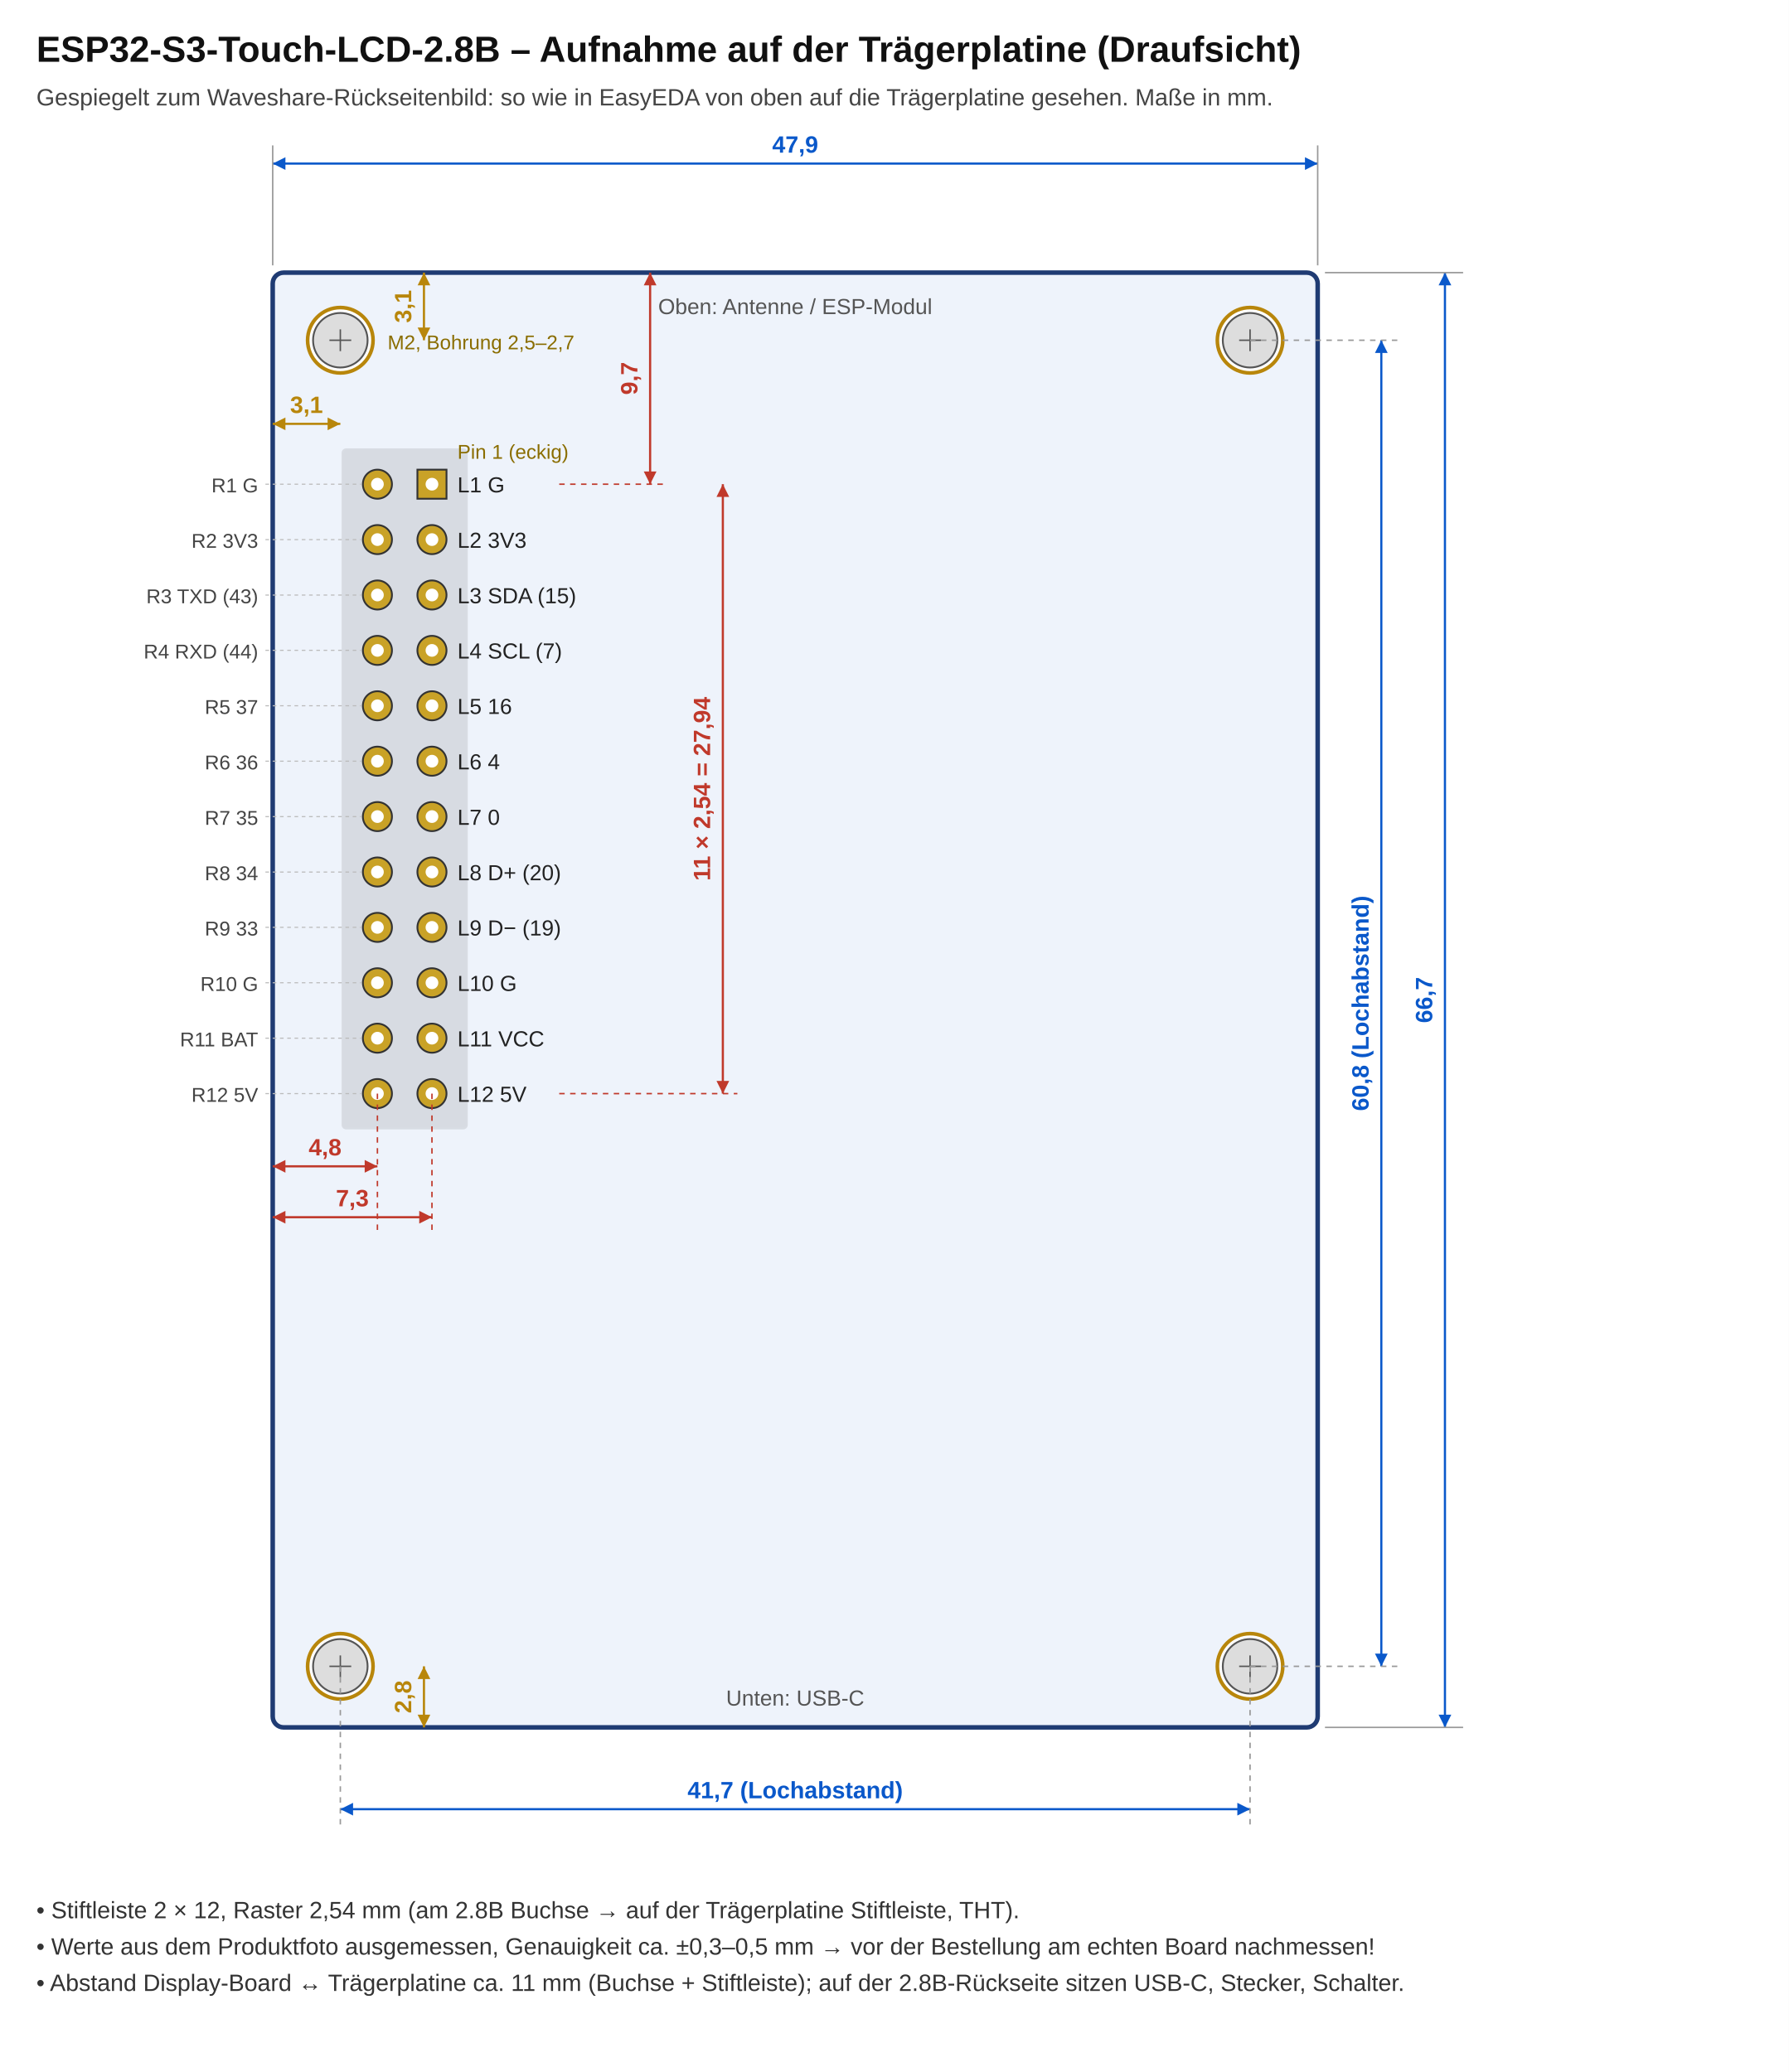
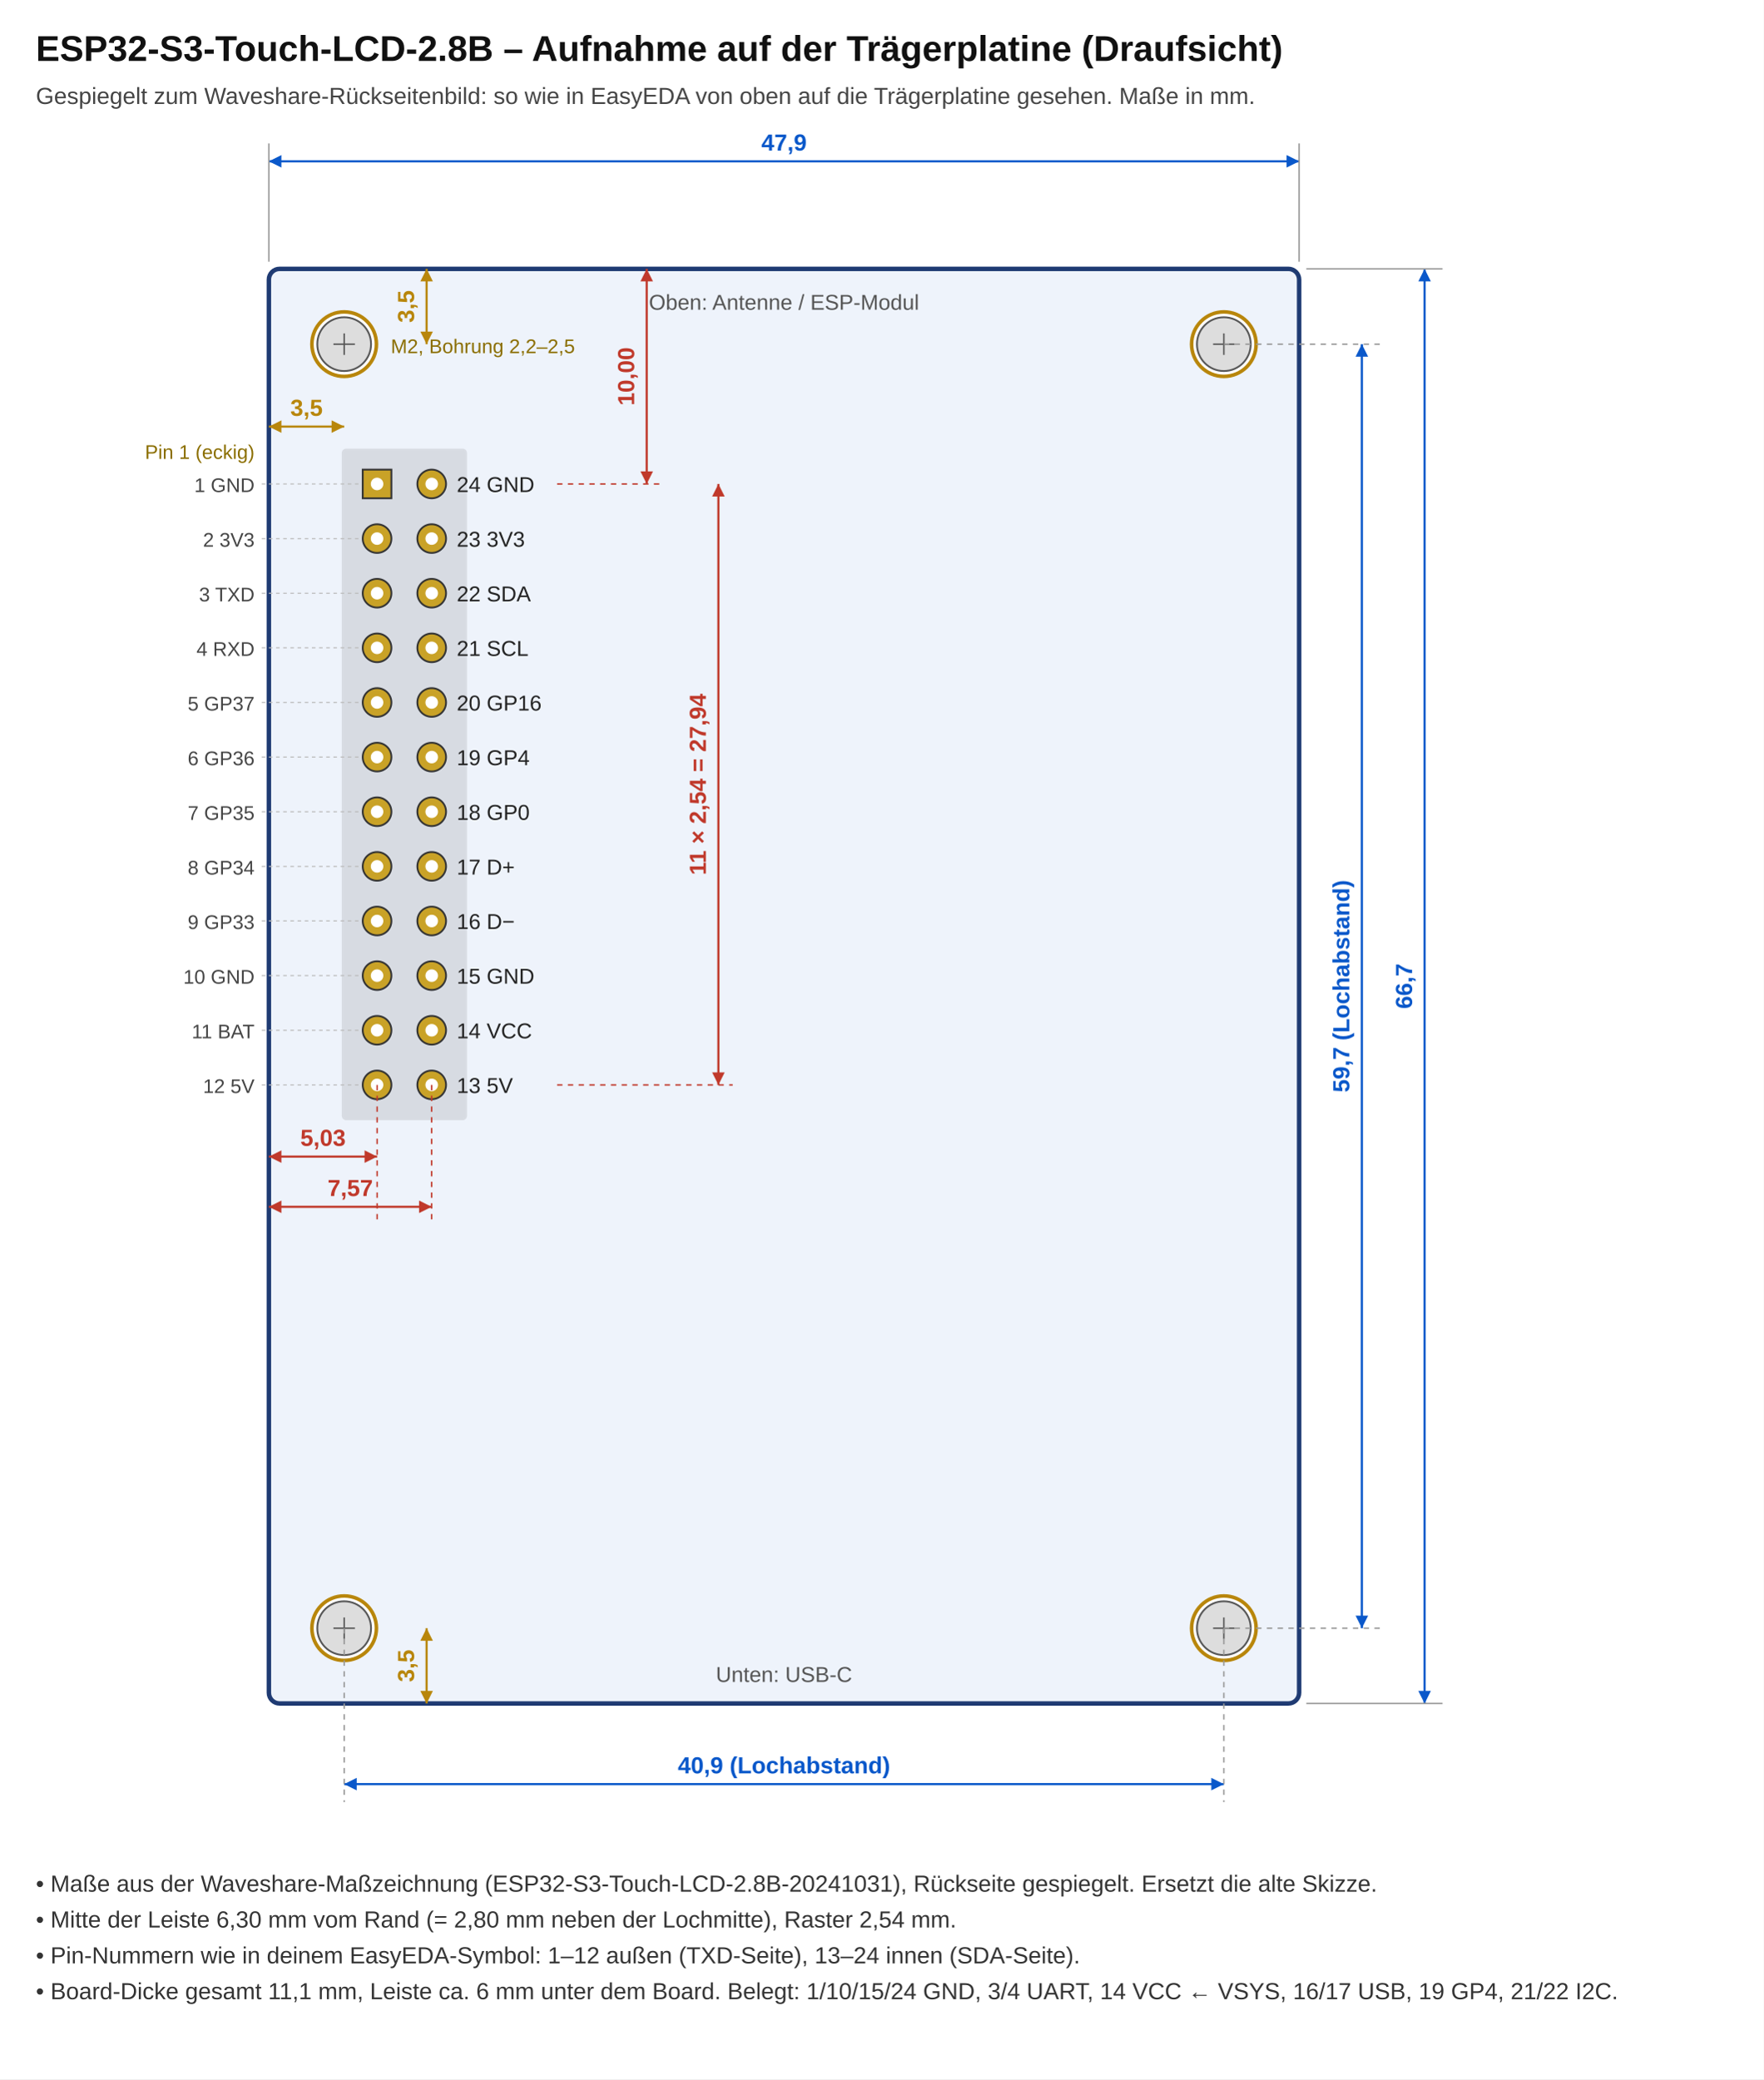
- <svg xmlns="http://www.w3.org/2000/svg" width="984" height="1140" viewBox="0 0 984 1140">
-   <rect width="984" height="1140" fill="#ffffff" />
+ <svg xmlns="http://www.w3.org/2000/svg" width="984" height="1160" viewBox="0 0 984 1160">
+   <rect width="984" height="1160" fill="#ffffff" />
  <rect x="150.0" y="150.0" width="574.8" height="800.4" fill="#eef3fb" stroke="#1f3b73" stroke-width="2.5" rx="6" />
  <text x="437.4" y="172.8" font-size="12" fill="#555" text-anchor="middle" font-weight="normal" font-family="Arial, sans-serif">Oben: Antenne / ESP-Modul</text>
  <text x="437.4" y="938.4" font-size="12" fill="#555" text-anchor="middle" font-weight="normal" font-family="Arial, sans-serif">Unten: USB-C</text>
-   <circle cx="187.2" cy="187.2" r="18.0" fill="#fff" stroke="#b8860b" stroke-width="2" />
-   <circle cx="187.2" cy="187.2" r="15.0" fill="#ddd" stroke="#555" stroke-width="1" />
-   <line x1="181.2" y1="187.2" x2="193.2" y2="187.2" stroke="#555" stroke-width="0.8" />
-   <line x1="187.2" y1="181.2" x2="187.2" y2="193.2" stroke="#555" stroke-width="0.8" />
-   <circle cx="687.6" cy="187.2" r="18.0" fill="#fff" stroke="#b8860b" stroke-width="2" />
-   <circle cx="687.6" cy="187.2" r="15.0" fill="#ddd" stroke="#555" stroke-width="1" />
-   <line x1="681.6" y1="187.2" x2="693.6" y2="187.2" stroke="#555" stroke-width="0.8" />
-   <line x1="687.6" y1="181.2" x2="687.6" y2="193.2" stroke="#555" stroke-width="0.8" />
-   <circle cx="187.2" cy="916.8" r="18.0" fill="#fff" stroke="#b8860b" stroke-width="2" />
-   <circle cx="187.2" cy="916.8" r="15.0" fill="#ddd" stroke="#555" stroke-width="1" />
-   <line x1="181.2" y1="916.8" x2="193.2" y2="916.8" stroke="#555" stroke-width="0.8" />
-   <line x1="187.2" y1="910.8" x2="187.2" y2="922.8" stroke="#555" stroke-width="0.8" />
-   <circle cx="687.6" cy="916.8" r="18.0" fill="#fff" stroke="#b8860b" stroke-width="2" />
-   <circle cx="687.6" cy="916.8" r="15.0" fill="#ddd" stroke="#555" stroke-width="1" />
-   <line x1="681.6" y1="916.8" x2="693.6" y2="916.8" stroke="#555" stroke-width="0.8" />
-   <line x1="687.6" y1="910.8" x2="687.6" y2="922.8" stroke="#555" stroke-width="0.8" />
-   <text x="213.2" y="192.2" font-size="11" fill="#8a6d00" text-anchor="start" font-weight="normal" font-family="Arial, sans-serif">M2, Bohrung 2,5–2,7</text>
-   <rect x="188.4" y="247.2" width="68.4" height="373.68" fill="#2b2b2b" opacity="0.12" stroke="#333" stroke-width="1" rx="2" />
-   <rect x="229.6" y="258.4" width="16" height="16" fill="#c9a227" stroke="#333" />
-   <circle cx="237.6" cy="266.4" r="3.5" fill="#fff" />
-   <circle cx="207.6" cy="266.4" r="8" fill="#c9a227" stroke="#333" />
-   <circle cx="207.6" cy="266.4" r="3.5" fill="#fff" />
-   <text x="251.6" y="270.9" font-size="12" fill="#222" text-anchor="start" font-weight="normal" font-family="Arial, sans-serif">L1 G</text>
-   <circle cx="237.6" cy="296.88" r="8" fill="#c9a227" stroke="#333" />
-   <circle cx="237.6" cy="296.88" r="3.5" fill="#fff" />
-   <circle cx="207.6" cy="296.88" r="8" fill="#c9a227" stroke="#333" />
-   <circle cx="207.6" cy="296.88" r="3.5" fill="#fff" />
-   <text x="251.6" y="301.4" font-size="12" fill="#222" text-anchor="start" font-weight="normal" font-family="Arial, sans-serif">L2 3V3</text>
-   <circle cx="237.6" cy="327.36" r="8" fill="#c9a227" stroke="#333" />
-   <circle cx="237.6" cy="327.36" r="3.5" fill="#fff" />
-   <circle cx="207.6" cy="327.36" r="8" fill="#c9a227" stroke="#333" />
-   <circle cx="207.6" cy="327.36" r="3.5" fill="#fff" />
-   <text x="251.6" y="331.9" font-size="12" fill="#222" text-anchor="start" font-weight="normal" font-family="Arial, sans-serif">L3 SDA (15)</text>
-   <circle cx="237.6" cy="357.84" r="8" fill="#c9a227" stroke="#333" />
-   <circle cx="237.6" cy="357.84" r="3.5" fill="#fff" />
-   <circle cx="207.6" cy="357.84" r="8" fill="#c9a227" stroke="#333" />
-   <circle cx="207.6" cy="357.84" r="3.5" fill="#fff" />
-   <text x="251.6" y="362.3" font-size="12" fill="#222" text-anchor="start" font-weight="normal" font-family="Arial, sans-serif">L4 SCL (7)</text>
-   <circle cx="237.6" cy="388.32" r="8" fill="#c9a227" stroke="#333" />
-   <circle cx="237.6" cy="388.32" r="3.5" fill="#fff" />
-   <circle cx="207.6" cy="388.32" r="8" fill="#c9a227" stroke="#333" />
-   <circle cx="207.6" cy="388.32" r="3.5" fill="#fff" />
-   <text x="251.6" y="392.8" font-size="12" fill="#222" text-anchor="start" font-weight="normal" font-family="Arial, sans-serif">L5 16</text>
-   <circle cx="237.6" cy="418.8" r="8" fill="#c9a227" stroke="#333" />
-   <circle cx="237.6" cy="418.8" r="3.5" fill="#fff" />
-   <circle cx="207.6" cy="418.8" r="8" fill="#c9a227" stroke="#333" />
-   <circle cx="207.6" cy="418.8" r="3.5" fill="#fff" />
-   <text x="251.6" y="423.3" font-size="12" fill="#222" text-anchor="start" font-weight="normal" font-family="Arial, sans-serif">L6 4</text>
-   <circle cx="237.6" cy="449.28" r="8" fill="#c9a227" stroke="#333" />
-   <circle cx="237.6" cy="449.28" r="3.5" fill="#fff" />
-   <circle cx="207.6" cy="449.28" r="8" fill="#c9a227" stroke="#333" />
-   <circle cx="207.6" cy="449.28" r="3.5" fill="#fff" />
-   <text x="251.6" y="453.8" font-size="12" fill="#222" text-anchor="start" font-weight="normal" font-family="Arial, sans-serif">L7 0</text>
-   <circle cx="237.6" cy="479.76" r="8" fill="#c9a227" stroke="#333" />
-   <circle cx="237.6" cy="479.76" r="3.5" fill="#fff" />
-   <circle cx="207.6" cy="479.76" r="8" fill="#c9a227" stroke="#333" />
-   <circle cx="207.6" cy="479.76" r="3.5" fill="#fff" />
-   <text x="251.6" y="484.3" font-size="12" fill="#222" text-anchor="start" font-weight="normal" font-family="Arial, sans-serif">L8 D+ (20)</text>
-   <circle cx="237.6" cy="510.24" r="8" fill="#c9a227" stroke="#333" />
-   <circle cx="237.6" cy="510.24" r="3.5" fill="#fff" />
-   <circle cx="207.6" cy="510.24" r="8" fill="#c9a227" stroke="#333" />
-   <circle cx="207.6" cy="510.24" r="3.5" fill="#fff" />
-   <text x="251.6" y="514.7" font-size="12" fill="#222" text-anchor="start" font-weight="normal" font-family="Arial, sans-serif">L9 D− (19)</text>
-   <circle cx="237.6" cy="540.72" r="8" fill="#c9a227" stroke="#333" />
-   <circle cx="237.6" cy="540.72" r="3.5" fill="#fff" />
-   <circle cx="207.6" cy="540.72" r="8" fill="#c9a227" stroke="#333" />
-   <circle cx="207.6" cy="540.72" r="3.5" fill="#fff" />
-   <text x="251.6" y="545.2" font-size="12" fill="#222" text-anchor="start" font-weight="normal" font-family="Arial, sans-serif">L10 G</text>
-   <circle cx="237.6" cy="571.2" r="8" fill="#c9a227" stroke="#333" />
-   <circle cx="237.6" cy="571.2" r="3.5" fill="#fff" />
-   <circle cx="207.6" cy="571.2" r="8" fill="#c9a227" stroke="#333" />
-   <circle cx="207.6" cy="571.2" r="3.5" fill="#fff" />
-   <text x="251.6" y="575.7" font-size="12" fill="#222" text-anchor="start" font-weight="normal" font-family="Arial, sans-serif">L11 VCC</text>
-   <circle cx="237.6" cy="601.68" r="8" fill="#c9a227" stroke="#333" />
-   <circle cx="237.6" cy="601.68" r="3.5" fill="#fff" />
-   <circle cx="207.6" cy="601.68" r="8" fill="#c9a227" stroke="#333" />
-   <circle cx="207.6" cy="601.68" r="3.5" fill="#fff" />
-   <text x="251.6" y="606.2" font-size="12" fill="#222" text-anchor="start" font-weight="normal" font-family="Arial, sans-serif">L12 5V</text>
-   <text x="142.0" y="270.9" font-size="11" fill="#444" text-anchor="end" font-weight="normal" font-family="Arial, sans-serif">R1 G</text>
-   <line x1="146.0" y1="266.4" x2="198.6" y2="266.4" stroke="#bbb" stroke-width="0.6" stroke-dasharray="2,2" />
-   <text x="142.0" y="301.4" font-size="11" fill="#444" text-anchor="end" font-weight="normal" font-family="Arial, sans-serif">R2 3V3</text>
-   <line x1="146.0" y1="296.9" x2="198.6" y2="296.9" stroke="#bbb" stroke-width="0.6" stroke-dasharray="2,2" />
-   <text x="142.0" y="331.9" font-size="11" fill="#444" text-anchor="end" font-weight="normal" font-family="Arial, sans-serif">R3 TXD (43)</text>
-   <line x1="146.0" y1="327.4" x2="198.6" y2="327.4" stroke="#bbb" stroke-width="0.6" stroke-dasharray="2,2" />
-   <text x="142.0" y="362.3" font-size="11" fill="#444" text-anchor="end" font-weight="normal" font-family="Arial, sans-serif">R4 RXD (44)</text>
-   <line x1="146.0" y1="357.8" x2="198.6" y2="357.8" stroke="#bbb" stroke-width="0.6" stroke-dasharray="2,2" />
-   <text x="142.0" y="392.8" font-size="11" fill="#444" text-anchor="end" font-weight="normal" font-family="Arial, sans-serif">R5 37</text>
-   <line x1="146.0" y1="388.3" x2="198.6" y2="388.3" stroke="#bbb" stroke-width="0.6" stroke-dasharray="2,2" />
-   <text x="142.0" y="423.3" font-size="11" fill="#444" text-anchor="end" font-weight="normal" font-family="Arial, sans-serif">R6 36</text>
-   <line x1="146.0" y1="418.8" x2="198.6" y2="418.8" stroke="#bbb" stroke-width="0.6" stroke-dasharray="2,2" />
-   <text x="142.0" y="453.8" font-size="11" fill="#444" text-anchor="end" font-weight="normal" font-family="Arial, sans-serif">R7 35</text>
-   <line x1="146.0" y1="449.3" x2="198.6" y2="449.3" stroke="#bbb" stroke-width="0.6" stroke-dasharray="2,2" />
-   <text x="142.0" y="484.3" font-size="11" fill="#444" text-anchor="end" font-weight="normal" font-family="Arial, sans-serif">R8 34</text>
-   <line x1="146.0" y1="479.8" x2="198.6" y2="479.8" stroke="#bbb" stroke-width="0.6" stroke-dasharray="2,2" />
-   <text x="142.0" y="514.7" font-size="11" fill="#444" text-anchor="end" font-weight="normal" font-family="Arial, sans-serif">R9 33</text>
-   <line x1="146.0" y1="510.2" x2="198.6" y2="510.2" stroke="#bbb" stroke-width="0.6" stroke-dasharray="2,2" />
-   <text x="142.0" y="545.2" font-size="11" fill="#444" text-anchor="end" font-weight="normal" font-family="Arial, sans-serif">R10 G</text>
-   <line x1="146.0" y1="540.7" x2="198.6" y2="540.7" stroke="#bbb" stroke-width="0.6" stroke-dasharray="2,2" />
-   <text x="142.0" y="575.7" font-size="11" fill="#444" text-anchor="end" font-weight="normal" font-family="Arial, sans-serif">R11 BAT</text>
-   <line x1="146.0" y1="571.2" x2="198.6" y2="571.2" stroke="#bbb" stroke-width="0.6" stroke-dasharray="2,2" />
-   <text x="142.0" y="606.2" font-size="11" fill="#444" text-anchor="end" font-weight="normal" font-family="Arial, sans-serif">R12 5V</text>
-   <line x1="146.0" y1="601.7" x2="198.6" y2="601.7" stroke="#bbb" stroke-width="0.6" stroke-dasharray="2,2" />
-   <text x="251.6" y="252.4" font-size="11" fill="#8a6d00" text-anchor="start" font-weight="normal" font-family="Arial, sans-serif">Pin 1 (eckig)</text>
+   <circle cx="192.0" cy="192.0" r="18.0" fill="#fff" stroke="#b8860b" stroke-width="2" />
+   <circle cx="192.0" cy="192.0" r="15.0" fill="#ddd" stroke="#555" stroke-width="1" />
+   <line x1="186.0" y1="192.0" x2="198.0" y2="192.0" stroke="#555" stroke-width="0.8" />
+   <line x1="192.0" y1="186.0" x2="192.0" y2="198.0" stroke="#555" stroke-width="0.8" />
+   <circle cx="682.8" cy="192.0" r="18.0" fill="#fff" stroke="#b8860b" stroke-width="2" />
+   <circle cx="682.8" cy="192.0" r="15.0" fill="#ddd" stroke="#555" stroke-width="1" />
+   <line x1="676.8" y1="192.0" x2="688.8" y2="192.0" stroke="#555" stroke-width="0.8" />
+   <line x1="682.8" y1="186.0" x2="682.8" y2="198.0" stroke="#555" stroke-width="0.8" />
+   <circle cx="192.0" cy="908.4" r="18.0" fill="#fff" stroke="#b8860b" stroke-width="2" />
+   <circle cx="192.0" cy="908.4" r="15.0" fill="#ddd" stroke="#555" stroke-width="1" />
+   <line x1="186.0" y1="908.4" x2="198.0" y2="908.4" stroke="#555" stroke-width="0.8" />
+   <line x1="192.0" y1="902.4" x2="192.0" y2="914.4" stroke="#555" stroke-width="0.8" />
+   <circle cx="682.8" cy="908.4" r="18.0" fill="#fff" stroke="#b8860b" stroke-width="2" />
+   <circle cx="682.8" cy="908.4" r="15.0" fill="#ddd" stroke="#555" stroke-width="1" />
+   <line x1="676.8" y1="908.4" x2="688.8" y2="908.4" stroke="#555" stroke-width="0.8" />
+   <line x1="682.8" y1="902.4" x2="682.8" y2="914.4" stroke="#555" stroke-width="0.8" />
+   <text x="218.0" y="197.0" font-size="11" fill="#8a6d00" text-anchor="start" font-weight="normal" font-family="Arial, sans-serif">M2, Bohrung 2,2–2,5</text>
+   <rect x="191.16" y="250.8" width="68.88" height="373.68" fill="#2b2b2b" opacity="0.12" stroke="#333" stroke-width="1" rx="2" />
+   <circle cx="240.84" cy="270.0" r="8" fill="#c9a227" stroke="#333" />
+   <circle cx="240.84" cy="270.0" r="3.5" fill="#fff" />
+   <rect x="202.36" y="262.0" width="16" height="16" fill="#c9a227" stroke="#333" />
+   <circle cx="210.36" cy="270.0" r="3.5" fill="#fff" />
+   <text x="254.8" y="274.5" font-size="12" fill="#222" text-anchor="start" font-weight="normal" font-family="Arial, sans-serif">24 GND</text>
+   <circle cx="240.84" cy="300.48" r="8" fill="#c9a227" stroke="#333" />
+   <circle cx="240.84" cy="300.48" r="3.5" fill="#fff" />
+   <circle cx="210.36" cy="300.48" r="8" fill="#c9a227" stroke="#333" />
+   <circle cx="210.36" cy="300.48" r="3.5" fill="#fff" />
+   <text x="254.8" y="305.0" font-size="12" fill="#222" text-anchor="start" font-weight="normal" font-family="Arial, sans-serif">23 3V3</text>
+   <circle cx="240.84" cy="330.96" r="8" fill="#c9a227" stroke="#333" />
+   <circle cx="240.84" cy="330.96" r="3.5" fill="#fff" />
+   <circle cx="210.36" cy="330.96" r="8" fill="#c9a227" stroke="#333" />
+   <circle cx="210.36" cy="330.96" r="3.5" fill="#fff" />
+   <text x="254.8" y="335.5" font-size="12" fill="#222" text-anchor="start" font-weight="normal" font-family="Arial, sans-serif">22 SDA</text>
+   <circle cx="240.84" cy="361.44" r="8" fill="#c9a227" stroke="#333" />
+   <circle cx="240.84" cy="361.44" r="3.5" fill="#fff" />
+   <circle cx="210.36" cy="361.44" r="8" fill="#c9a227" stroke="#333" />
+   <circle cx="210.36" cy="361.44" r="3.5" fill="#fff" />
+   <text x="254.8" y="365.9" font-size="12" fill="#222" text-anchor="start" font-weight="normal" font-family="Arial, sans-serif">21 SCL</text>
+   <circle cx="240.84" cy="391.92" r="8" fill="#c9a227" stroke="#333" />
+   <circle cx="240.84" cy="391.92" r="3.5" fill="#fff" />
+   <circle cx="210.36" cy="391.92" r="8" fill="#c9a227" stroke="#333" />
+   <circle cx="210.36" cy="391.92" r="3.5" fill="#fff" />
+   <text x="254.8" y="396.4" font-size="12" fill="#222" text-anchor="start" font-weight="normal" font-family="Arial, sans-serif">20 GP16</text>
+   <circle cx="240.84" cy="422.4" r="8" fill="#c9a227" stroke="#333" />
+   <circle cx="240.84" cy="422.4" r="3.5" fill="#fff" />
+   <circle cx="210.36" cy="422.4" r="8" fill="#c9a227" stroke="#333" />
+   <circle cx="210.36" cy="422.4" r="3.5" fill="#fff" />
+   <text x="254.8" y="426.9" font-size="12" fill="#222" text-anchor="start" font-weight="normal" font-family="Arial, sans-serif">19 GP4</text>
+   <circle cx="240.84" cy="452.88" r="8" fill="#c9a227" stroke="#333" />
+   <circle cx="240.84" cy="452.88" r="3.5" fill="#fff" />
+   <circle cx="210.36" cy="452.88" r="8" fill="#c9a227" stroke="#333" />
+   <circle cx="210.36" cy="452.88" r="3.5" fill="#fff" />
+   <text x="254.8" y="457.4" font-size="12" fill="#222" text-anchor="start" font-weight="normal" font-family="Arial, sans-serif">18 GP0</text>
+   <circle cx="240.84" cy="483.36" r="8" fill="#c9a227" stroke="#333" />
+   <circle cx="240.84" cy="483.36" r="3.5" fill="#fff" />
+   <circle cx="210.36" cy="483.36" r="8" fill="#c9a227" stroke="#333" />
+   <circle cx="210.36" cy="483.36" r="3.5" fill="#fff" />
+   <text x="254.8" y="487.9" font-size="12" fill="#222" text-anchor="start" font-weight="normal" font-family="Arial, sans-serif">17 D+</text>
+   <circle cx="240.84" cy="513.84" r="8" fill="#c9a227" stroke="#333" />
+   <circle cx="240.84" cy="513.84" r="3.5" fill="#fff" />
+   <circle cx="210.36" cy="513.84" r="8" fill="#c9a227" stroke="#333" />
+   <circle cx="210.36" cy="513.84" r="3.5" fill="#fff" />
+   <text x="254.8" y="518.3" font-size="12" fill="#222" text-anchor="start" font-weight="normal" font-family="Arial, sans-serif">16 D−</text>
+   <circle cx="240.84" cy="544.32" r="8" fill="#c9a227" stroke="#333" />
+   <circle cx="240.84" cy="544.32" r="3.5" fill="#fff" />
+   <circle cx="210.36" cy="544.32" r="8" fill="#c9a227" stroke="#333" />
+   <circle cx="210.36" cy="544.32" r="3.5" fill="#fff" />
+   <text x="254.8" y="548.8" font-size="12" fill="#222" text-anchor="start" font-weight="normal" font-family="Arial, sans-serif">15 GND</text>
+   <circle cx="240.84" cy="574.8" r="8" fill="#c9a227" stroke="#333" />
+   <circle cx="240.84" cy="574.8" r="3.5" fill="#fff" />
+   <circle cx="210.36" cy="574.8" r="8" fill="#c9a227" stroke="#333" />
+   <circle cx="210.36" cy="574.8" r="3.5" fill="#fff" />
+   <text x="254.8" y="579.3" font-size="12" fill="#222" text-anchor="start" font-weight="normal" font-family="Arial, sans-serif">14 VCC</text>
+   <circle cx="240.84" cy="605.28" r="8" fill="#c9a227" stroke="#333" />
+   <circle cx="240.84" cy="605.28" r="3.5" fill="#fff" />
+   <circle cx="210.36" cy="605.28" r="8" fill="#c9a227" stroke="#333" />
+   <circle cx="210.36" cy="605.28" r="3.5" fill="#fff" />
+   <text x="254.8" y="609.8" font-size="12" fill="#222" text-anchor="start" font-weight="normal" font-family="Arial, sans-serif">13 5V</text>
+   <text x="142.0" y="274.5" font-size="11" fill="#444" text-anchor="end" font-weight="normal" font-family="Arial, sans-serif">1 GND</text>
+   <line x1="146.0" y1="270.0" x2="201.4" y2="270.0" stroke="#bbb" stroke-width="0.6" stroke-dasharray="2,2" />
+   <text x="142.0" y="305.0" font-size="11" fill="#444" text-anchor="end" font-weight="normal" font-family="Arial, sans-serif">2 3V3</text>
+   <line x1="146.0" y1="300.5" x2="201.4" y2="300.5" stroke="#bbb" stroke-width="0.6" stroke-dasharray="2,2" />
+   <text x="142.0" y="335.5" font-size="11" fill="#444" text-anchor="end" font-weight="normal" font-family="Arial, sans-serif">3 TXD</text>
+   <line x1="146.0" y1="331.0" x2="201.4" y2="331.0" stroke="#bbb" stroke-width="0.6" stroke-dasharray="2,2" />
+   <text x="142.0" y="365.9" font-size="11" fill="#444" text-anchor="end" font-weight="normal" font-family="Arial, sans-serif">4 RXD</text>
+   <line x1="146.0" y1="361.4" x2="201.4" y2="361.4" stroke="#bbb" stroke-width="0.6" stroke-dasharray="2,2" />
+   <text x="142.0" y="396.4" font-size="11" fill="#444" text-anchor="end" font-weight="normal" font-family="Arial, sans-serif">5 GP37</text>
+   <line x1="146.0" y1="391.9" x2="201.4" y2="391.9" stroke="#bbb" stroke-width="0.6" stroke-dasharray="2,2" />
+   <text x="142.0" y="426.9" font-size="11" fill="#444" text-anchor="end" font-weight="normal" font-family="Arial, sans-serif">6 GP36</text>
+   <line x1="146.0" y1="422.4" x2="201.4" y2="422.4" stroke="#bbb" stroke-width="0.6" stroke-dasharray="2,2" />
+   <text x="142.0" y="457.4" font-size="11" fill="#444" text-anchor="end" font-weight="normal" font-family="Arial, sans-serif">7 GP35</text>
+   <line x1="146.0" y1="452.9" x2="201.4" y2="452.9" stroke="#bbb" stroke-width="0.6" stroke-dasharray="2,2" />
+   <text x="142.0" y="487.9" font-size="11" fill="#444" text-anchor="end" font-weight="normal" font-family="Arial, sans-serif">8 GP34</text>
+   <line x1="146.0" y1="483.4" x2="201.4" y2="483.4" stroke="#bbb" stroke-width="0.6" stroke-dasharray="2,2" />
+   <text x="142.0" y="518.3" font-size="11" fill="#444" text-anchor="end" font-weight="normal" font-family="Arial, sans-serif">9 GP33</text>
+   <line x1="146.0" y1="513.8" x2="201.4" y2="513.8" stroke="#bbb" stroke-width="0.6" stroke-dasharray="2,2" />
+   <text x="142.0" y="548.8" font-size="11" fill="#444" text-anchor="end" font-weight="normal" font-family="Arial, sans-serif">10 GND</text>
+   <line x1="146.0" y1="544.3" x2="201.4" y2="544.3" stroke="#bbb" stroke-width="0.6" stroke-dasharray="2,2" />
+   <text x="142.0" y="579.3" font-size="11" fill="#444" text-anchor="end" font-weight="normal" font-family="Arial, sans-serif">11 BAT</text>
+   <line x1="146.0" y1="574.8" x2="201.4" y2="574.8" stroke="#bbb" stroke-width="0.6" stroke-dasharray="2,2" />
+   <text x="142.0" y="609.8" font-size="11" fill="#444" text-anchor="end" font-weight="normal" font-family="Arial, sans-serif">12 5V</text>
+   <line x1="146.0" y1="605.3" x2="201.4" y2="605.3" stroke="#bbb" stroke-width="0.6" stroke-dasharray="2,2" />
+   <text x="142.0" y="256.0" font-size="11" fill="#8a6d00" text-anchor="end" font-weight="normal" font-family="Arial, sans-serif">Pin 1 (eckig)</text>
  <line x1="150.0" y1="90.0" x2="724.8" y2="90.0" stroke="#0a58ca" stroke-width="1.2" />
  <polygon points="150.0,90.0 157.0,86.5 157.0,93.5" fill="#0a58ca" />
  <polygon points="724.8,90.0 717.8,86.5 717.8,93.5" fill="#0a58ca" />
  <text x="437.4" y="84.0" font-size="13" fill="#0a58ca" text-anchor="middle" font-weight="bold" font-family="Arial, sans-serif">47,9</text>
  <line x1="794.8" y1="150.0" x2="794.8" y2="950.4" stroke="#0a58ca" stroke-width="1.2" />
  <polygon points="794.8,150.0 791.3,157.0 798.3,157.0" fill="#0a58ca" />
  <polygon points="794.8,950.4 791.3,943.4 798.3,943.4" fill="#0a58ca" />
  <text x="787.8" y="550.2" font-size="13" fill="#0a58ca" text-anchor="middle" font-weight="bold" font-family="Arial, sans-serif" transform="rotate(-90 787.8 550.2)">66,7</text>
-   <line x1="187.2" y1="995.4" x2="687.6" y2="995.4" stroke="#0a58ca" stroke-width="1.2" />
-   <polygon points="187.2,995.4 194.2,991.9 194.2,998.9" fill="#0a58ca" />
-   <polygon points="687.6,995.4 680.6,991.9 680.6,998.9" fill="#0a58ca" />
-   <text x="437.4" y="989.4" font-size="13" fill="#0a58ca" text-anchor="middle" font-weight="bold" font-family="Arial, sans-serif">41,7 (Lochabstand)</text>
-   <line x1="759.8" y1="187.2" x2="759.8" y2="916.8" stroke="#0a58ca" stroke-width="1.2" />
-   <polygon points="759.8,187.2 756.3,194.2 763.3,194.2" fill="#0a58ca" />
-   <polygon points="759.8,916.8 756.3,909.8 763.3,909.8" fill="#0a58ca" />
-   <text x="752.8" y="552.0" font-size="13" fill="#0a58ca" text-anchor="middle" font-weight="bold" font-family="Arial, sans-serif" transform="rotate(-90 752.8 552.0)">60,8 (Lochabstand)</text>
+   <line x1="192.0" y1="995.4" x2="682.8" y2="995.4" stroke="#0a58ca" stroke-width="1.2" />
+   <polygon points="192.0,995.4 199.0,991.9 199.0,998.9" fill="#0a58ca" />
+   <polygon points="682.8,995.4 675.8,991.9 675.8,998.9" fill="#0a58ca" />
+   <text x="437.4" y="989.4" font-size="13" fill="#0a58ca" text-anchor="middle" font-weight="bold" font-family="Arial, sans-serif">40,9 (Lochabstand)</text>
+   <line x1="759.8" y1="192.0" x2="759.8" y2="908.4" stroke="#0a58ca" stroke-width="1.2" />
+   <polygon points="759.8,192.0 756.3,199.0 763.3,199.0" fill="#0a58ca" />
+   <polygon points="759.8,908.4 756.3,901.4 763.3,901.4" fill="#0a58ca" />
+   <text x="752.8" y="550.2" font-size="13" fill="#0a58ca" text-anchor="middle" font-weight="bold" font-family="Arial, sans-serif" transform="rotate(-90 752.8 550.2)">59,7 (Lochabstand)</text>
  <line x1="150.0" y1="80.0" x2="150.0" y2="146.0" stroke="#999" stroke-width="0.8" />
  <line x1="724.8" y1="80.0" x2="724.8" y2="146.0" stroke="#999" stroke-width="0.8" />
-   <line x1="187.2" y1="916.8" x2="187.2" y2="1005.4" stroke="#999" stroke-width="0.8" stroke-dasharray="3,3" />
-   <line x1="687.6" y1="916.8" x2="687.6" y2="1005.4" stroke="#999" stroke-width="0.8" stroke-dasharray="3,3" />
-   <line x1="687.6" y1="187.2" x2="769.8" y2="187.2" stroke="#999" stroke-width="0.8" stroke-dasharray="3,3" />
-   <line x1="687.6" y1="916.8" x2="769.8" y2="916.8" stroke="#999" stroke-width="0.8" stroke-dasharray="3,3" />
+   <line x1="192.0" y1="908.4" x2="192.0" y2="1005.4" stroke="#999" stroke-width="0.8" stroke-dasharray="3,3" />
+   <line x1="682.8" y1="908.4" x2="682.8" y2="1005.4" stroke="#999" stroke-width="0.8" stroke-dasharray="3,3" />
+   <line x1="682.8" y1="192.0" x2="769.8" y2="192.0" stroke="#999" stroke-width="0.8" stroke-dasharray="3,3" />
+   <line x1="682.8" y1="908.4" x2="769.8" y2="908.4" stroke="#999" stroke-width="0.8" stroke-dasharray="3,3" />
  <line x1="728.8" y1="150.0" x2="804.8" y2="150.0" stroke="#999" stroke-width="0.8" />
  <line x1="728.8" y1="950.4" x2="804.8" y2="950.4" stroke="#999" stroke-width="0.8" />
-   <line x1="150.0" y1="233.2" x2="187.2" y2="233.2" stroke="#b8860b" stroke-width="1.2" />
-   <polygon points="150.0,233.2 157.0,229.7 157.0,236.7" fill="#b8860b" />
-   <polygon points="187.2,233.2 180.2,229.7 180.2,236.7" fill="#b8860b" />
-   <text x="168.6" y="227.2" font-size="13" fill="#b8860b" text-anchor="middle" font-weight="bold" font-family="Arial, sans-serif">3,1</text>
-   <line x1="233.2" y1="150.0" x2="233.2" y2="187.2" stroke="#b8860b" stroke-width="1.2" />
-   <polygon points="233.2,150.0 229.7,157.0 236.7,157.0" fill="#b8860b" />
-   <polygon points="233.2,187.2 229.7,180.2 236.7,180.2" fill="#b8860b" />
-   <text x="226.2" y="168.6" font-size="13" fill="#b8860b" text-anchor="middle" font-weight="bold" font-family="Arial, sans-serif" transform="rotate(-90 226.2 168.6)">3,1</text>
-   <line x1="233.2" y1="916.8" x2="233.2" y2="950.4" stroke="#b8860b" stroke-width="1.2" />
-   <polygon points="233.2,916.8 229.7,923.8 236.7,923.8" fill="#b8860b" />
-   <polygon points="233.2,950.4 229.7,943.4 236.7,943.4" fill="#b8860b" />
-   <text x="226.2" y="933.6" font-size="13" fill="#b8860b" text-anchor="middle" font-weight="bold" font-family="Arial, sans-serif" transform="rotate(-90 226.2 933.6)">2,8</text>
-   <line x1="150.0" y1="641.7" x2="207.6" y2="641.7" stroke="#c0392b" stroke-width="1.2" />
-   <polygon points="150.0,641.7 157.0,638.2 157.0,645.2" fill="#c0392b" />
-   <polygon points="207.6,641.7 200.6,638.2 200.6,645.2" fill="#c0392b" />
-   <text x="178.8" y="635.7" font-size="13" fill="#c0392b" text-anchor="middle" font-weight="bold" font-family="Arial, sans-serif">4,8</text>
-   <line x1="150.0" y1="669.7" x2="237.6" y2="669.7" stroke="#c0392b" stroke-width="1.2" />
-   <polygon points="150.0,669.7 157.0,666.2 157.0,673.2" fill="#c0392b" />
-   <polygon points="237.6,669.7 230.6,666.2 230.6,673.2" fill="#c0392b" />
-   <text x="193.8" y="663.7" font-size="13" fill="#c0392b" text-anchor="middle" font-weight="bold" font-family="Arial, sans-serif">7,3</text>
-   <line x1="207.6" y1="601.7" x2="207.6" y2="676.7" stroke="#c0392b" stroke-width="0.8" stroke-dasharray="3,3" />
-   <line x1="237.6" y1="601.7" x2="237.6" y2="676.7" stroke="#c0392b" stroke-width="0.8" stroke-dasharray="3,3" />
-   <line x1="357.6" y1="150.0" x2="357.6" y2="266.4" stroke="#c0392b" stroke-width="1.2" />
-   <polygon points="357.6,150.0 354.1,157.0 361.1,157.0" fill="#c0392b" />
-   <polygon points="357.6,266.4 354.1,259.4 361.1,259.4" fill="#c0392b" />
-   <text x="350.6" y="208.2" font-size="13" fill="#c0392b" text-anchor="middle" font-weight="bold" font-family="Arial, sans-serif" transform="rotate(-90 350.6 208.2)">9,7</text>
-   <line x1="307.6" y1="266.4" x2="365.6" y2="266.4" stroke="#c0392b" stroke-width="0.8" stroke-dasharray="3,3" />
-   <line x1="397.6" y1="266.4" x2="397.6" y2="601.7" stroke="#c0392b" stroke-width="1.2" />
-   <polygon points="397.6,266.4 394.1,273.4 401.1,273.4" fill="#c0392b" />
-   <polygon points="397.6,601.7 394.1,594.7 401.1,594.7" fill="#c0392b" />
-   <text x="390.6" y="434.0" font-size="13" fill="#c0392b" text-anchor="middle" font-weight="bold" font-family="Arial, sans-serif" transform="rotate(-90 390.6 434.0)">11 × 2,54 = 27,94</text>
-   <line x1="307.6" y1="601.7" x2="405.6" y2="601.7" stroke="#c0392b" stroke-width="0.8" stroke-dasharray="3,3" />
+   <line x1="150.0" y1="238.0" x2="192.0" y2="238.0" stroke="#b8860b" stroke-width="1.2" />
+   <polygon points="150.0,238.0 157.0,234.5 157.0,241.5" fill="#b8860b" />
+   <polygon points="192.0,238.0 185.0,234.5 185.0,241.5" fill="#b8860b" />
+   <text x="171.0" y="232.0" font-size="13" fill="#b8860b" text-anchor="middle" font-weight="bold" font-family="Arial, sans-serif">3,5</text>
+   <line x1="238.0" y1="150.0" x2="238.0" y2="192.0" stroke="#b8860b" stroke-width="1.2" />
+   <polygon points="238.0,150.0 234.5,157.0 241.5,157.0" fill="#b8860b" />
+   <polygon points="238.0,192.0 234.5,185.0 241.5,185.0" fill="#b8860b" />
+   <text x="231.0" y="171.0" font-size="13" fill="#b8860b" text-anchor="middle" font-weight="bold" font-family="Arial, sans-serif" transform="rotate(-90 231.0 171.0)">3,5</text>
+   <line x1="238.0" y1="908.4" x2="238.0" y2="950.4" stroke="#b8860b" stroke-width="1.2" />
+   <polygon points="238.0,908.4 234.5,915.4 241.5,915.4" fill="#b8860b" />
+   <polygon points="238.0,950.4 234.5,943.4 241.5,943.4" fill="#b8860b" />
+   <text x="231.0" y="929.4" font-size="13" fill="#b8860b" text-anchor="middle" font-weight="bold" font-family="Arial, sans-serif" transform="rotate(-90 231.0 929.4)">3,5</text>
+   <line x1="150.0" y1="645.3" x2="210.4" y2="645.3" stroke="#c0392b" stroke-width="1.2" />
+   <polygon points="150.0,645.3 157.0,641.8 157.0,648.8" fill="#c0392b" />
+   <polygon points="210.4,645.3 203.4,641.8 203.4,648.8" fill="#c0392b" />
+   <text x="180.2" y="639.3" font-size="13" fill="#c0392b" text-anchor="middle" font-weight="bold" font-family="Arial, sans-serif">5,03</text>
+   <line x1="150.0" y1="673.3" x2="240.8" y2="673.3" stroke="#c0392b" stroke-width="1.2" />
+   <polygon points="150.0,673.3 157.0,669.8 157.0,676.8" fill="#c0392b" />
+   <polygon points="240.8,673.3 233.8,669.8 233.8,676.8" fill="#c0392b" />
+   <text x="195.4" y="667.3" font-size="13" fill="#c0392b" text-anchor="middle" font-weight="bold" font-family="Arial, sans-serif">7,57</text>
+   <line x1="210.4" y1="605.3" x2="210.4" y2="680.3" stroke="#c0392b" stroke-width="0.8" stroke-dasharray="3,3" />
+   <line x1="240.8" y1="605.3" x2="240.8" y2="680.3" stroke="#c0392b" stroke-width="0.8" stroke-dasharray="3,3" />
+   <line x1="360.8" y1="150.0" x2="360.8" y2="270.0" stroke="#c0392b" stroke-width="1.2" />
+   <polygon points="360.8,150.0 357.3,157.0 364.3,157.0" fill="#c0392b" />
+   <polygon points="360.8,270.0 357.3,263.0 364.3,263.0" fill="#c0392b" />
+   <text x="353.8" y="210.0" font-size="13" fill="#c0392b" text-anchor="middle" font-weight="bold" font-family="Arial, sans-serif" transform="rotate(-90 353.8 210.0)">10,00</text>
+   <line x1="310.8" y1="270.0" x2="368.8" y2="270.0" stroke="#c0392b" stroke-width="0.8" stroke-dasharray="3,3" />
+   <line x1="400.8" y1="270.0" x2="400.8" y2="605.3" stroke="#c0392b" stroke-width="1.2" />
+   <polygon points="400.8,270.0 397.3,277.0 404.3,277.0" fill="#c0392b" />
+   <polygon points="400.8,605.3 397.3,598.3 404.3,598.3" fill="#c0392b" />
+   <text x="393.8" y="437.6" font-size="13" fill="#c0392b" text-anchor="middle" font-weight="bold" font-family="Arial, sans-serif" transform="rotate(-90 393.8 437.6)">11 × 2,54 = 27,94</text>
+   <line x1="310.8" y1="605.3" x2="408.8" y2="605.3" stroke="#c0392b" stroke-width="0.8" stroke-dasharray="3,3" />
  <text x="20.0" y="34.0" font-size="20" fill="#111" text-anchor="start" font-weight="bold" font-family="Arial, sans-serif">ESP32-S3-Touch-LCD-2.8B – Aufnahme auf der Trägerplatine (Draufsicht)</text>
  <text x="20.0" y="58.0" font-size="13" fill="#444" text-anchor="start" font-weight="normal" font-family="Arial, sans-serif">Gespiegelt zum Waveshare-Rückseitenbild: so wie in EasyEDA von oben auf die Trägerplatine gesehen. Maße in mm.</text>
-   <text x="20.0" y="1055.4" font-size="13" fill="#333" text-anchor="start" font-weight="normal" font-family="Arial, sans-serif">• Stiftleiste 2 × 12, Raster 2,54 mm (am 2.8B Buchse → auf der Trägerplatine Stiftleiste, THT).</text>
-   <text x="20.0" y="1075.4" font-size="13" fill="#333" text-anchor="start" font-weight="normal" font-family="Arial, sans-serif">• Werte aus dem Produktfoto ausgemessen, Genauigkeit ca. ±0,3–0,5 mm → vor der Bestellung am echten Board nachmessen!</text>
-   <text x="20.0" y="1095.4" font-size="13" fill="#333" text-anchor="start" font-weight="normal" font-family="Arial, sans-serif">• Abstand Display-Board ↔ Trägerplatine ca. 11 mm (Buchse + Stiftleiste); auf der 2.8B-Rückseite sitzen USB-C, Stecker, Schalter.</text>
+   <text x="20.0" y="1055.4" font-size="13" fill="#333" text-anchor="start" font-weight="normal" font-family="Arial, sans-serif">• Maße aus der Waveshare-Maßzeichnung (ESP32-S3-Touch-LCD-2.8B-20241031), Rückseite gespiegelt. Ersetzt die alte Skizze.</text>
+   <text x="20.0" y="1075.4" font-size="13" fill="#333" text-anchor="start" font-weight="normal" font-family="Arial, sans-serif">• Mitte der Leiste 6,30 mm vom Rand (= 2,80 mm neben der Lochmitte), Raster 2,54 mm.</text>
+   <text x="20.0" y="1095.4" font-size="13" fill="#333" text-anchor="start" font-weight="normal" font-family="Arial, sans-serif">• Pin-Nummern wie in deinem EasyEDA-Symbol: 1–12 außen (TXD-Seite), 13–24 innen (SDA-Seite).</text>
+   <text x="20.0" y="1115.4" font-size="13" fill="#333" text-anchor="start" font-weight="normal" font-family="Arial, sans-serif">• Board-Dicke gesamt 11,1 mm, Leiste ca. 6 mm unter dem Board. Belegt: 1/10/15/24 GND, 3/4 UART, 14 VCC ← VSYS, 16/17 USB, 19 GP4, 21/22 I2C.</text>
</svg>
